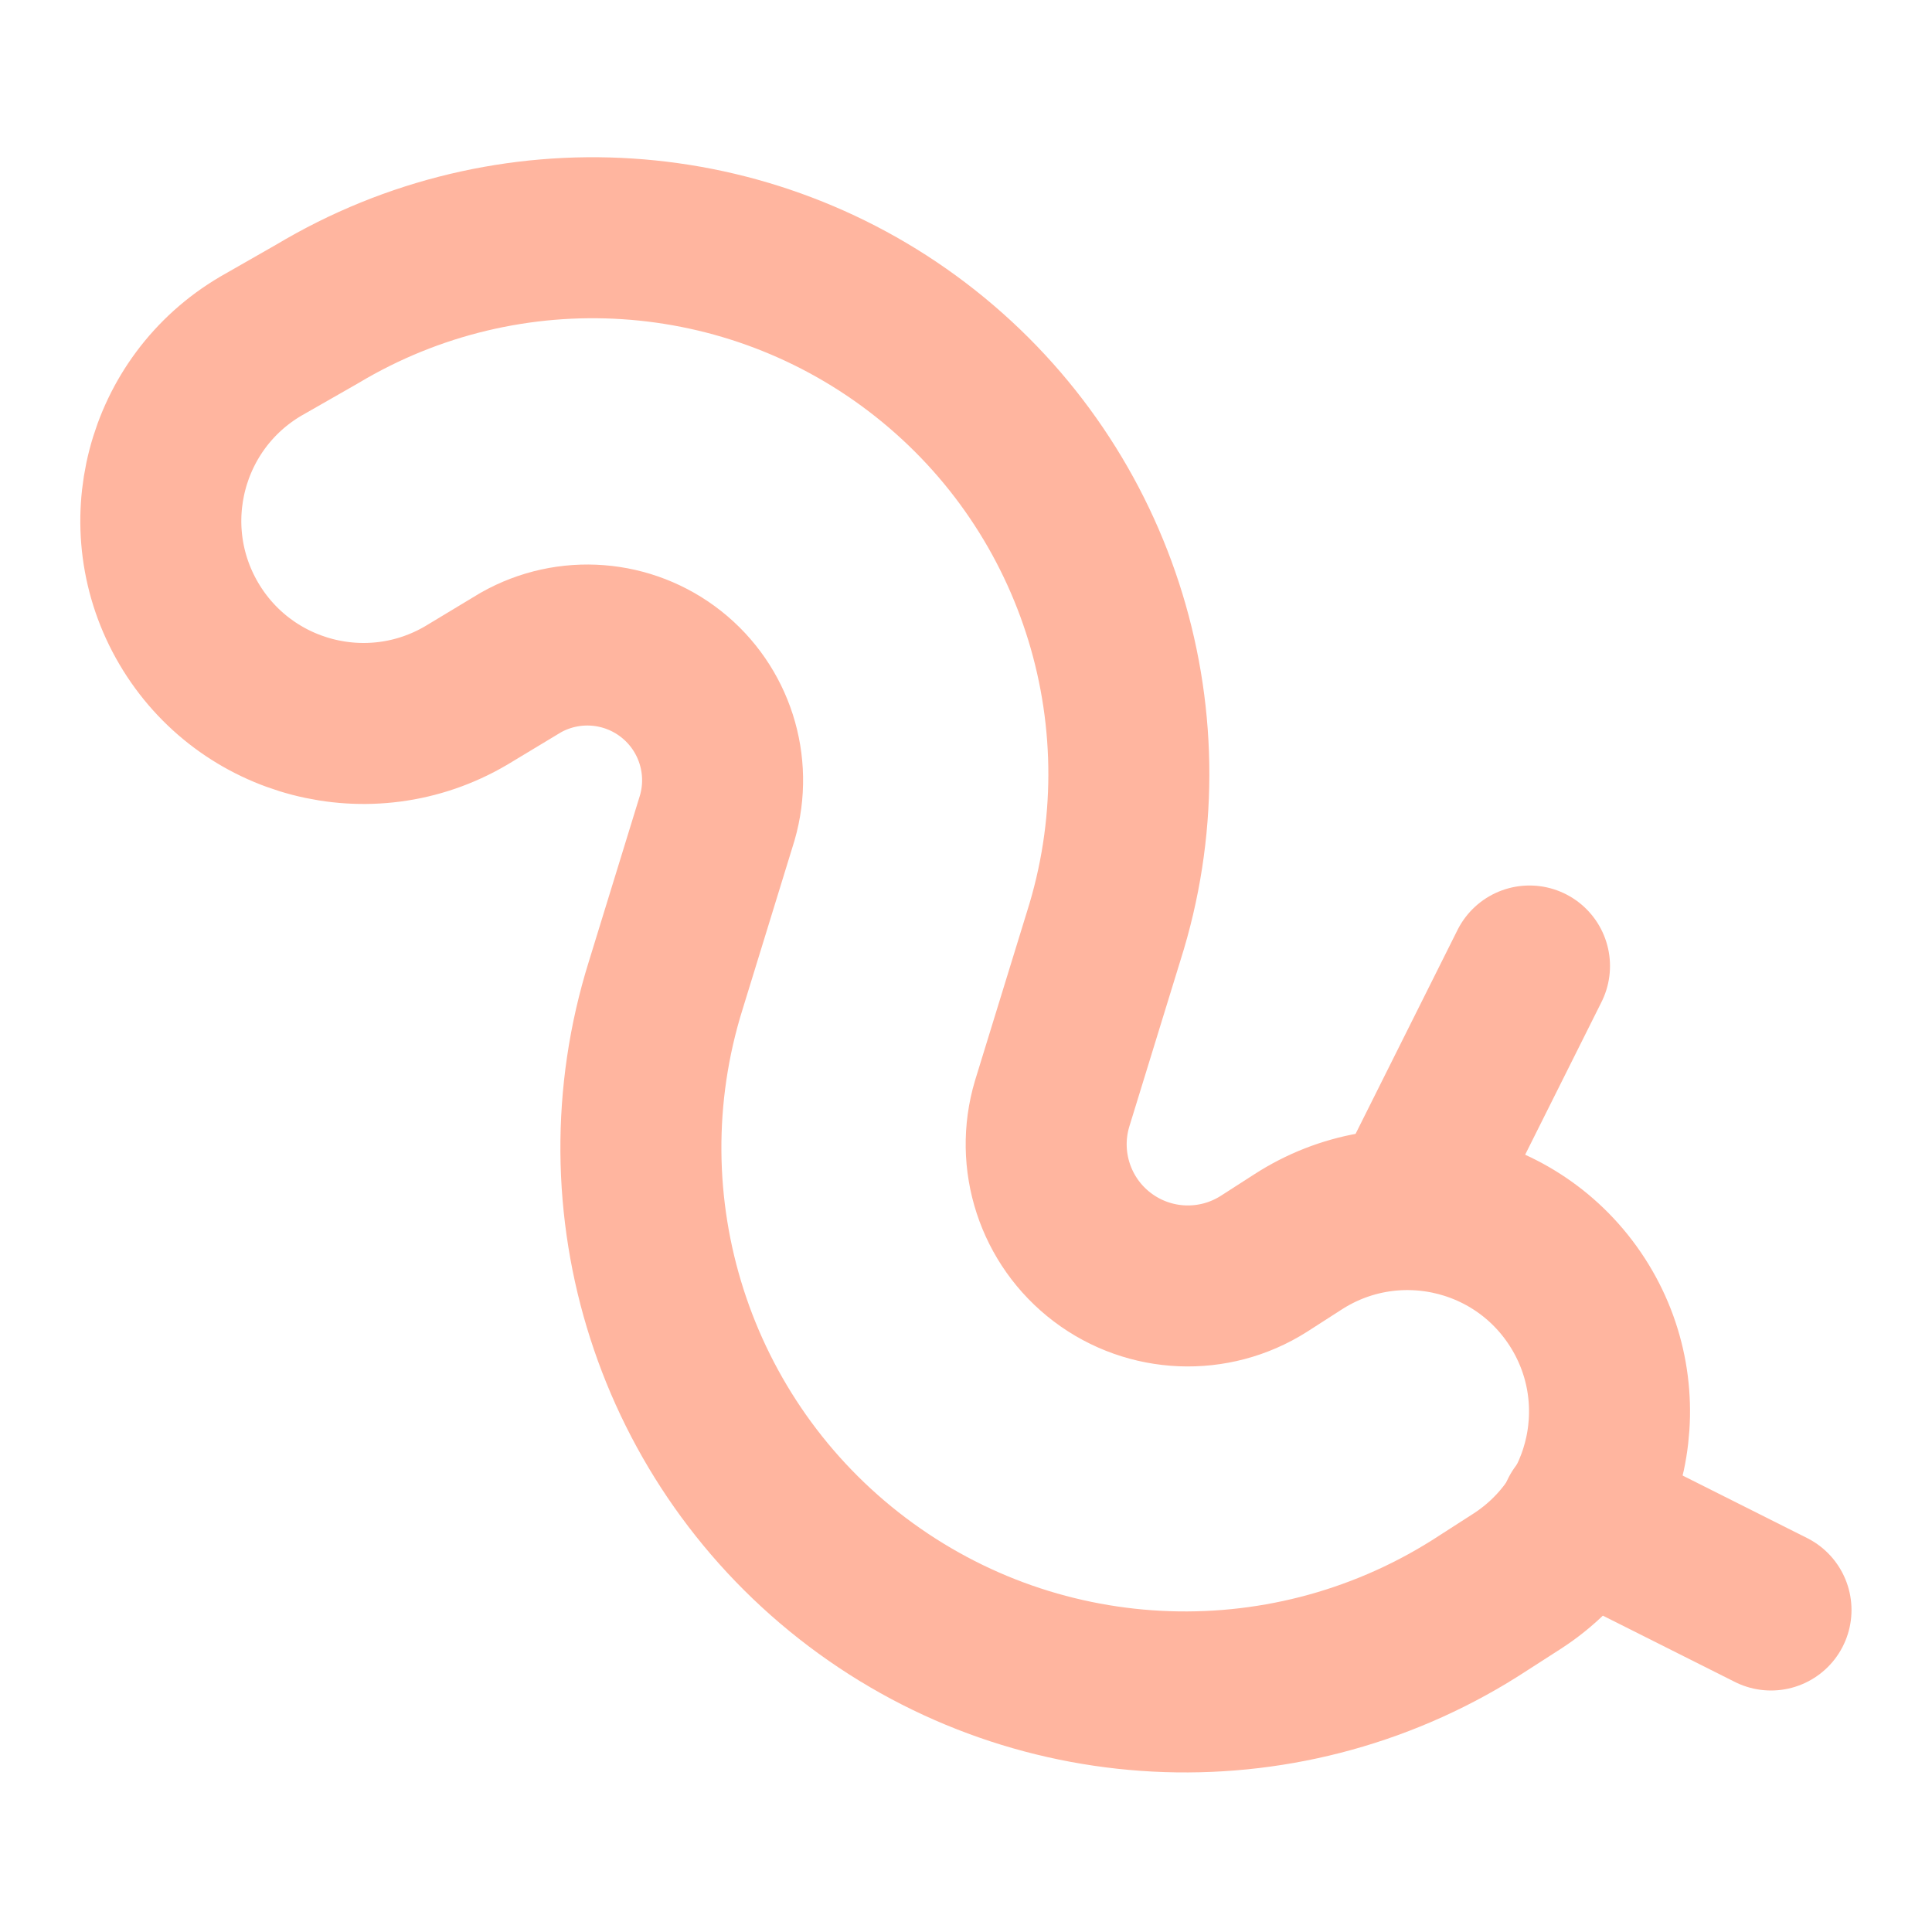
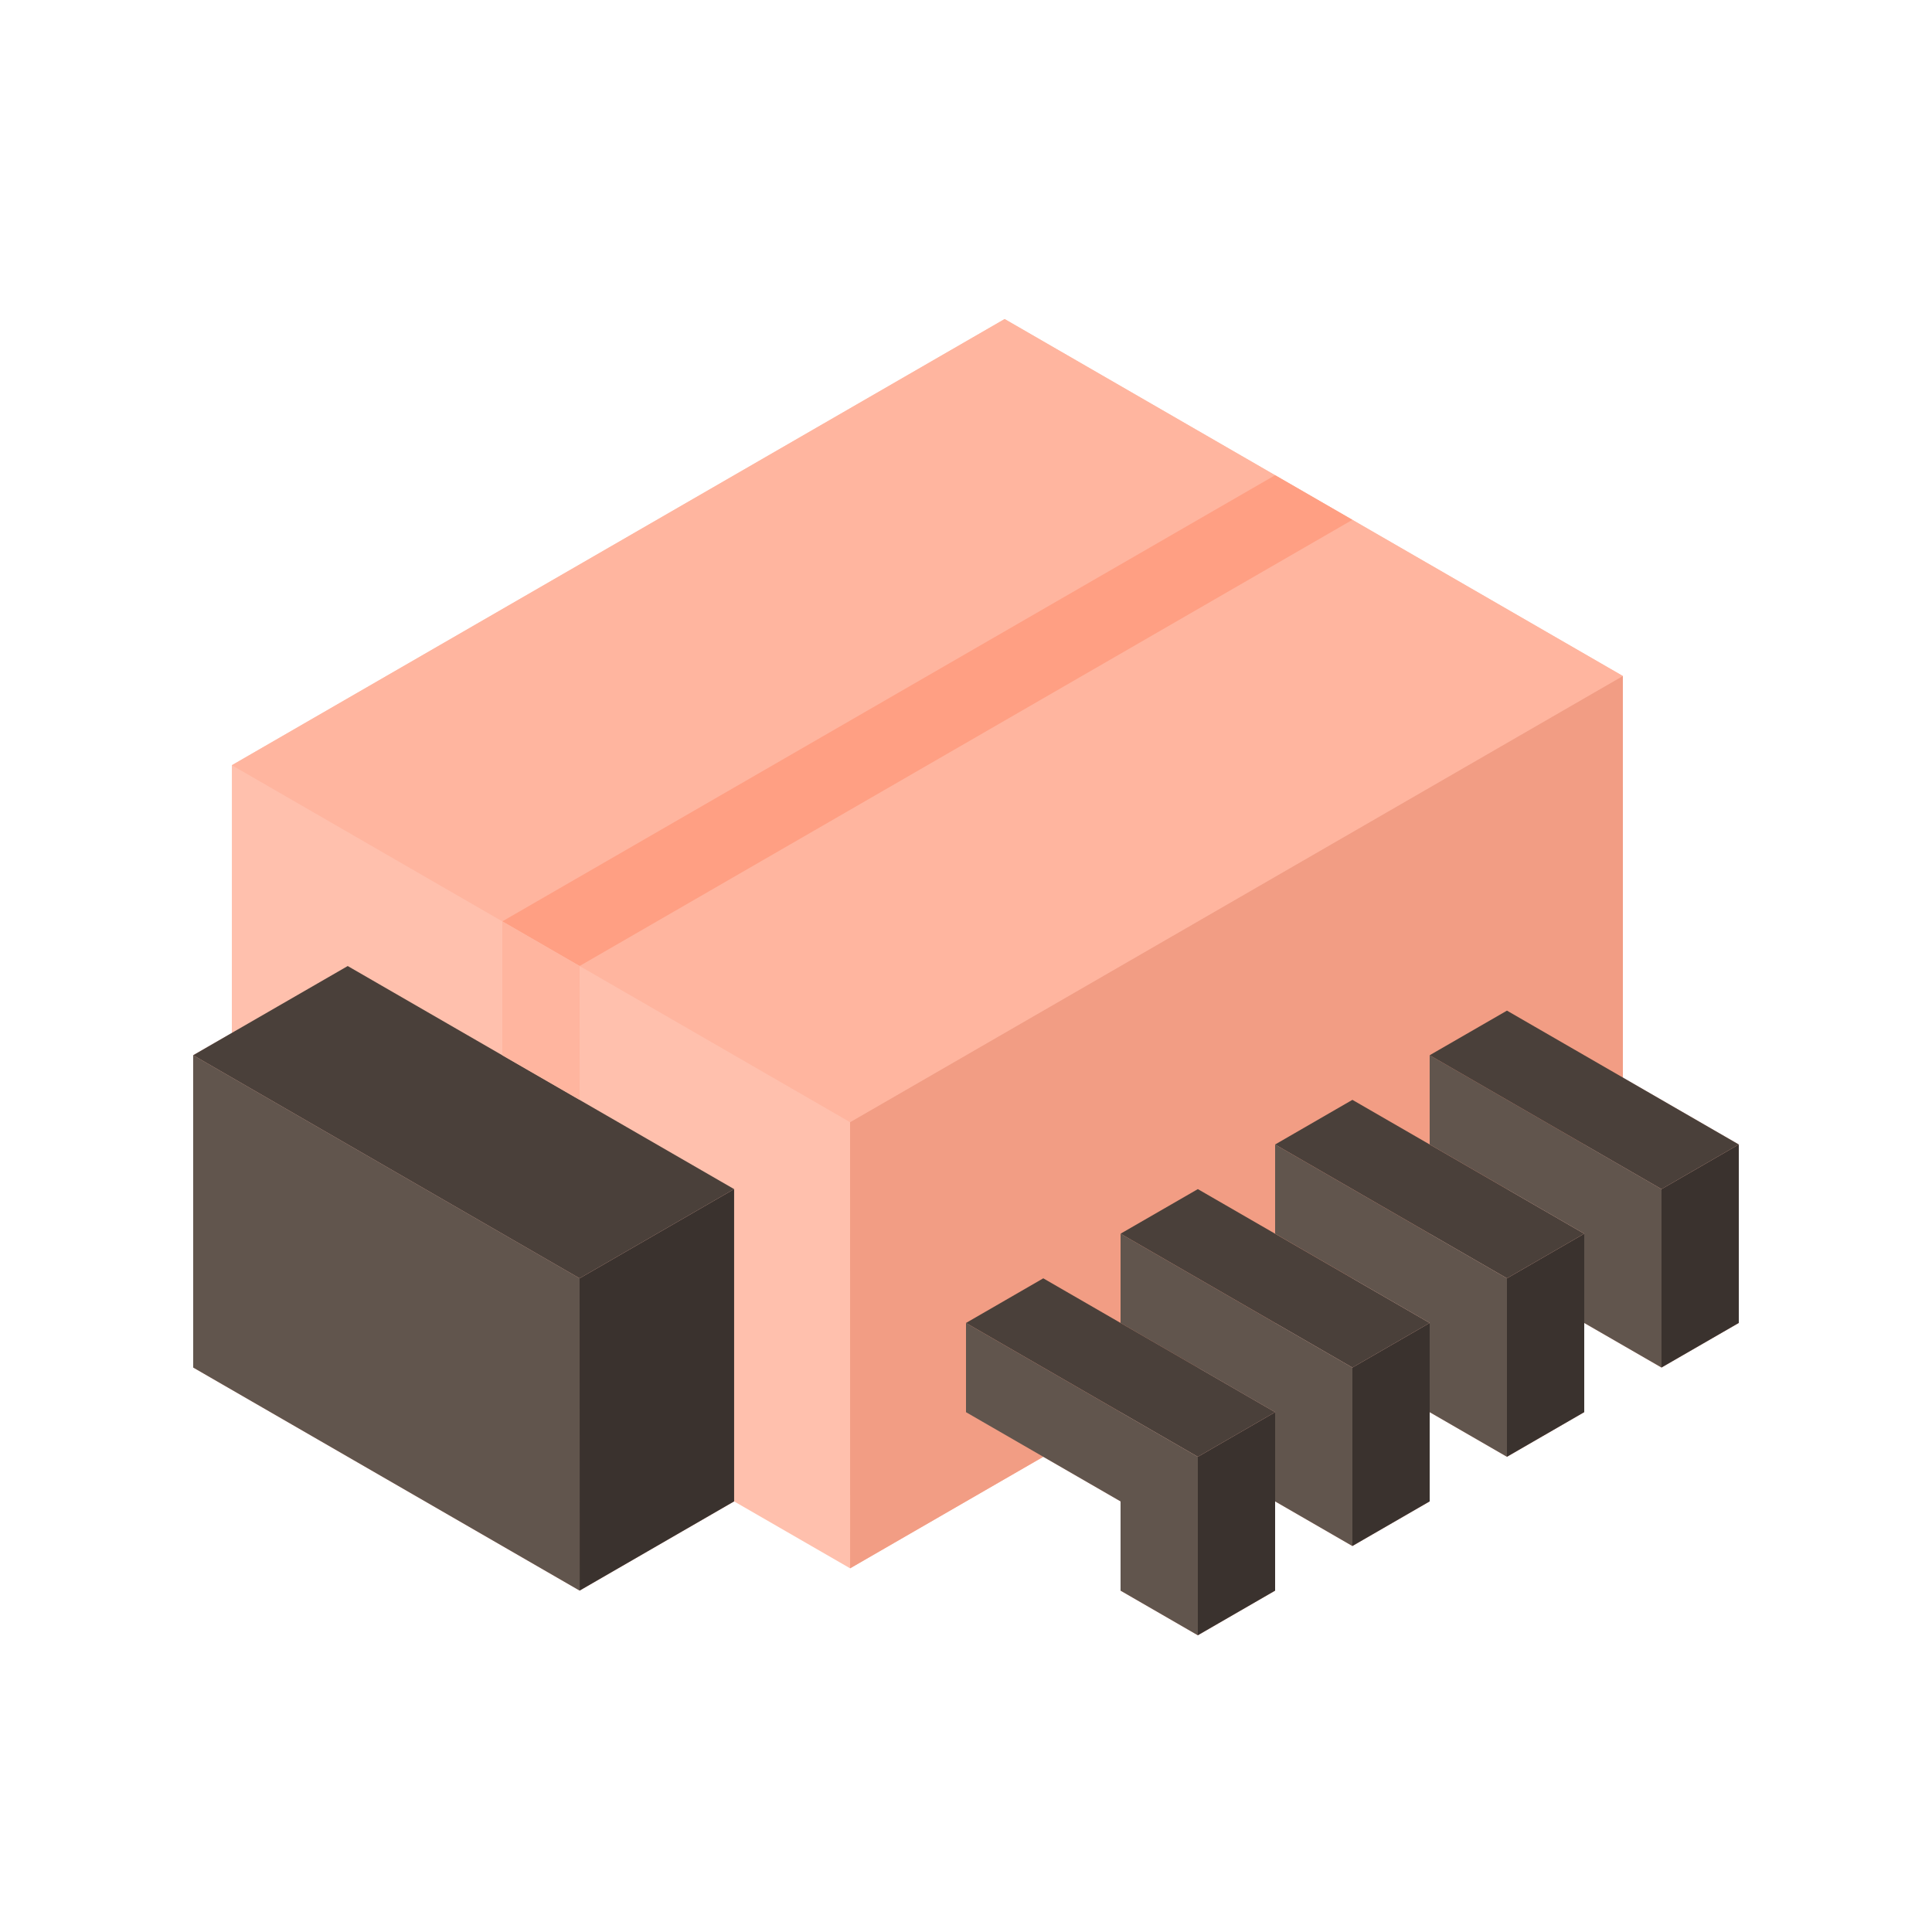
- <svg xmlns="http://www.w3.org/2000/svg" width="16" height="16" viewBox="0 0 24 24" fill="none" stroke="#ffb59f" stroke-width="2" stroke-linecap="round" stroke-linejoin="round">
-   <path d="m19 12-1.5 3" />
-   <path d="M19.63 18.81 22 20" />
-   <path d="M6.47 8.23a1.68 1.68 0 0 1 2.44 1.93l-.64 2.08a6.76 6.76 0 0 0 10.16 7.67l.42-.27a1 1 0 1 0-2.73-4.21l-.42.27a1.76 1.76 0 0 1-2.63-1.99l.64-2.08A6.66 6.66 0 0 0 3.94 3.9l-.7.4a1 1 0 1 0 2.55 4.34z" />
+ <svg xmlns="http://www.w3.org/2000/svg" width="16" height="16" viewBox="0 0 256 256">
+   <g fill="none" stroke-miterlimit="10" font-family="none" font-weight="none" font-size="none" text-anchor="none" style="mix-blend-mode:normal">
+     <path d="M230.4 151.65v23.649l-10.24 5.908-10.24-5.908v11.822l-10.24 5.913-10.24-5.913v11.822l-10.24 5.913-10.24-5.913v11.827l-10.24 5.914-10.24-5.914v-11.827l-10.24-5.909-25.595 14.777-15.37-8.868-20.47 11.822L25.6 181.207l-.005-41.385 5.125-2.954.005-35.472 102.395-59.12 81.915 47.298.005 53.207z" fill="#ffc0ad" />
+     <path d="M215.035 89.574L133.12 42.276l-102.395 59.12 81.915 47.299z" fill="#ffb59f" />
+     <path d="M112.64 148.695l.005 59.116L215.04 148.69l-.005-59.116z" fill="#f29d84" />
+     <path d="M25.595 139.822L76.8 169.385l.005 41.38L25.6 181.207z" fill="#61554d" />
+     <path d="M46.075 128.005l-20.48 11.817L76.8 169.385l20.475-11.822z" fill="#4a403a" />
+     <path d="M97.275 157.563L76.8 169.385l.005 41.38 20.47-11.822z" fill="#3a322e" />
+     <path d="M148.48 163.471l10.24-5.908 30.72 17.736-10.24 5.908z" fill="#4a403a" />
+     <path d="M189.44 175.299v23.644l-10.24 5.913v-23.649z" fill="#3a322e" />
+     <path d="M168.96 151.65l10.24-5.914 30.72 17.735-10.24 5.914z" fill="#4a403a" />
+     <path d="M209.92 163.471v23.65l-10.24 5.913v-23.649z" fill="#3a322e" />
+     <path d="M189.44 139.822v11.827l20.48 11.822V175.3l10.24 5.908v-23.644z" fill="#61554d" />
+     <path d="M189.44 139.822l10.24-5.908 30.72 17.735-10.24 5.914z" fill="#4a403a" />
+     <path d="M230.4 151.65v23.649l-10.24 5.908v-23.644z" fill="#3a322e" />
+     <path d="M168.96 151.65v11.821l20.48 11.828v11.822l10.24 5.913v-23.649zM148.48 163.471V175.3l20.48 11.822v11.822l10.24 5.913v-23.649z" fill="#61554d" />
+     <path d="M128 175.299l10.24-5.914 30.72 17.736-10.24 5.913z" fill="#4a403a" />
+     <path d="M168.96 187.12v23.65l-10.24 5.914v-23.65z" fill="#3a322e" />
+     <path d="M128 175.299v11.822l20.48 11.822v11.827l10.24 5.914v-23.65z" fill="#61554d" />
+     <path d="M66.56 122.086l102.395-59.115 10.24 5.913L76.8 128z" fill="#ff9f83" />
+     <path d="M66.56 122.086v17.741l10.245 5.904L76.8 128z" fill="#ffb59f" />
+   </g>
</svg>
